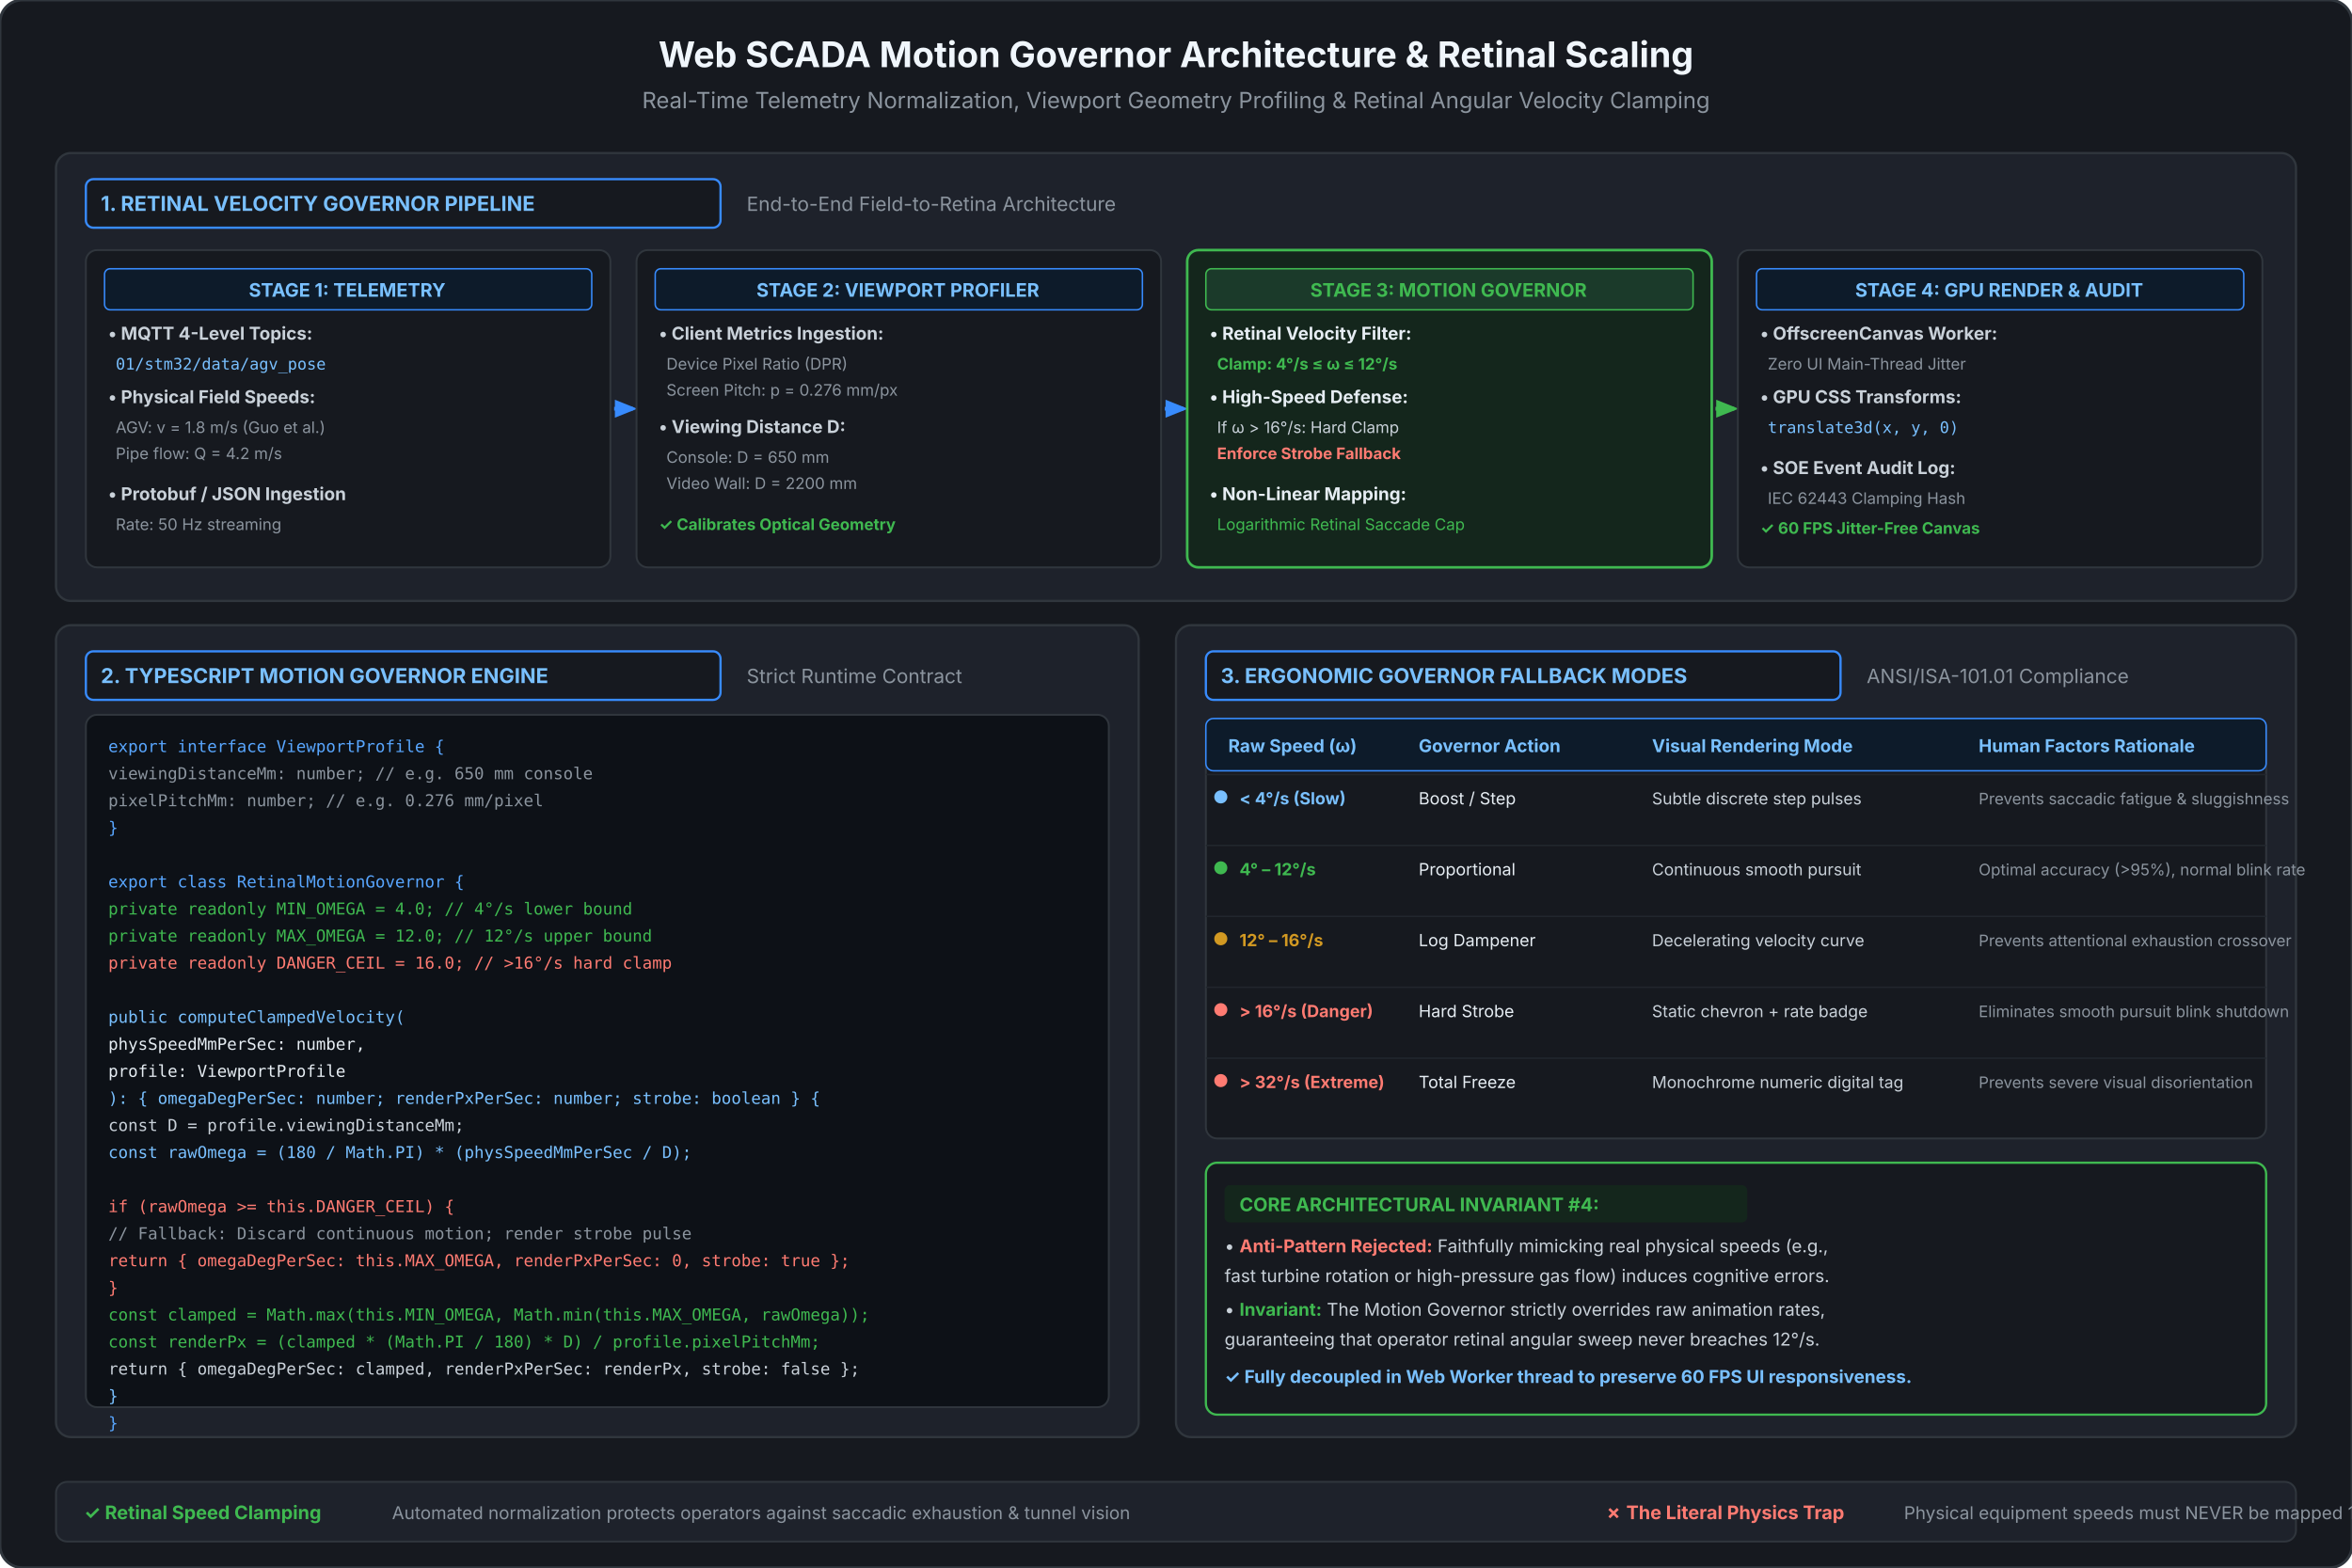
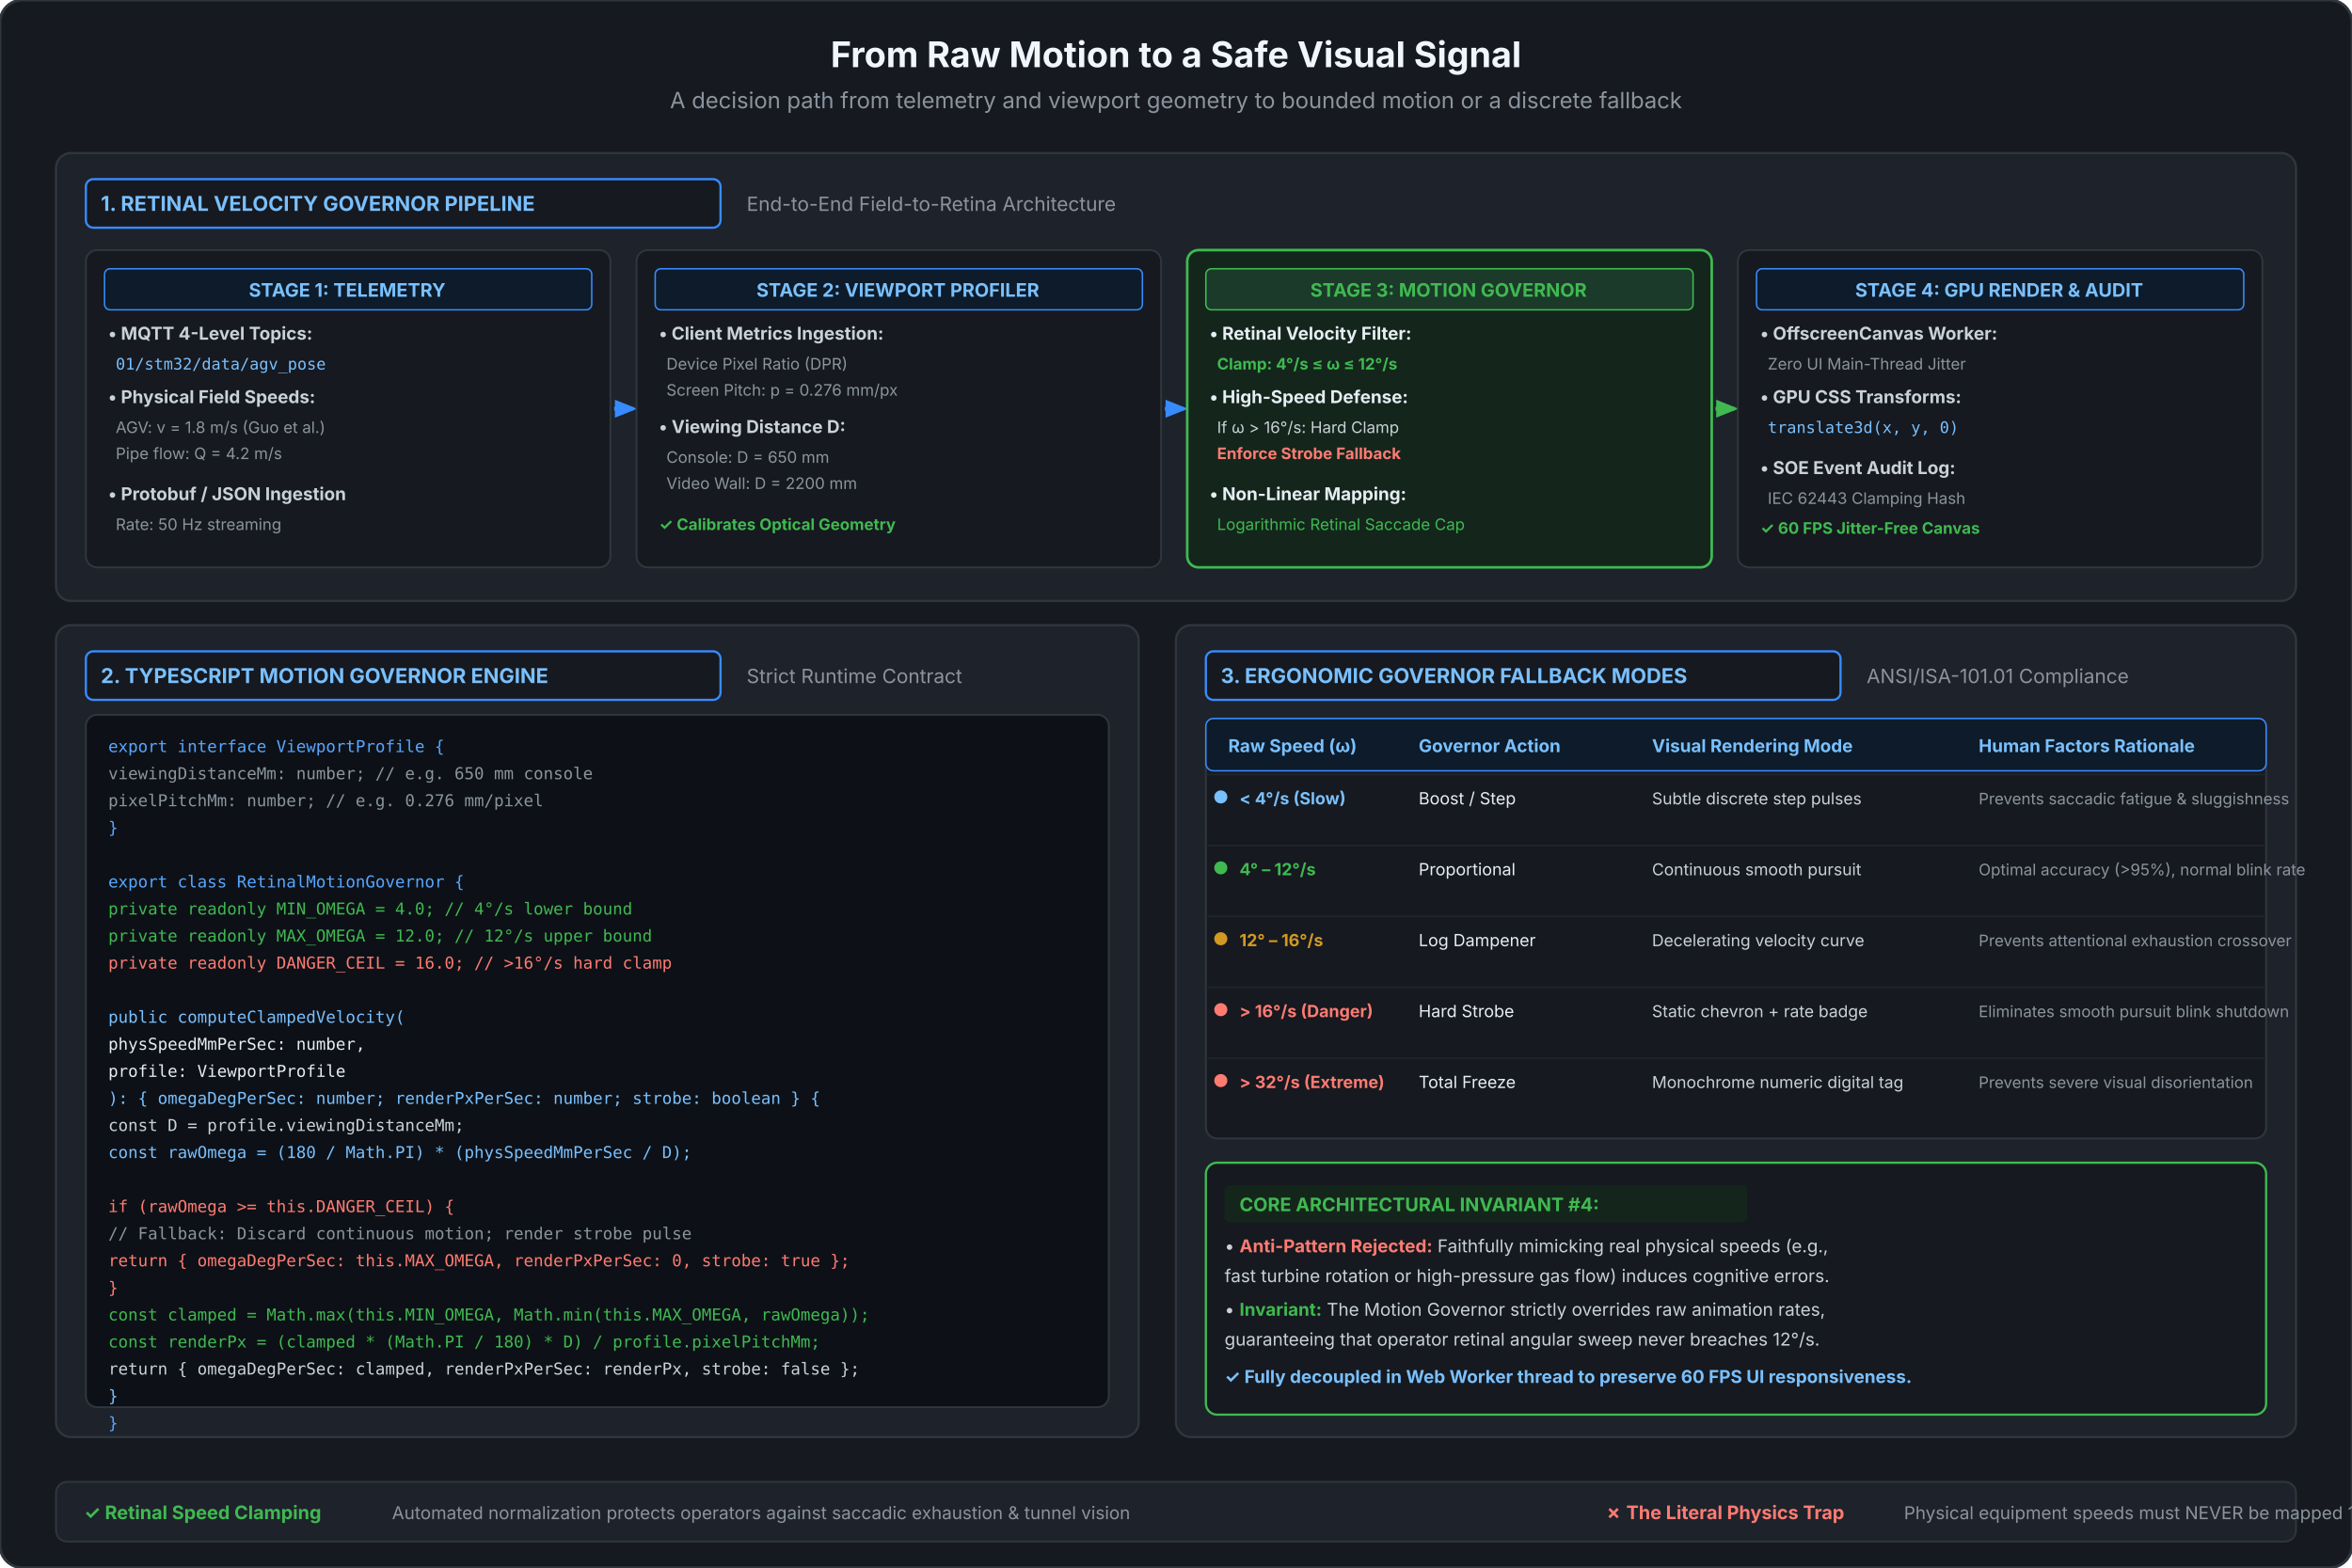
<svg xmlns="http://www.w3.org/2000/svg" viewBox="0 0 1260 840" width="100%" height="100%" style="background:#16191F; font-family: Segoe UI, Inter, Roboto, Helvetica, Arial, sans-serif;">
  <defs>
    <marker id="arr-blue" viewBox="0 0 10 10" refX="8" refY="5" markerWidth="6" markerHeight="6" orient="auto-start-reverse">
      <path d="M 0 1 L 10 5 L 0 9 z" fill="#388bfd" />
    </marker>
    <marker id="arr-green" viewBox="0 0 10 10" refX="8" refY="5" markerWidth="6" markerHeight="6" orient="auto-start-reverse">
      <path d="M 0 1 L 10 5 L 0 9 z" fill="#3fb950" />
    </marker>
    <marker id="arr-red" viewBox="0 0 10 10" refX="8" refY="5" markerWidth="6" markerHeight="6" orient="auto-start-reverse">
      <path d="M 0 1 L 10 5 L 0 9 z" fill="#ff7b72" />
    </marker>
  </defs>
  <rect width="1260" height="840" rx="12" fill="#16191F" stroke="#30363D" stroke-width="1.5" class="bg" />
-   <text x="630" y="36" fill="#F0F6FC" font-size="19" font-weight="700" text-anchor="middle">Web SCADA Motion Governor Architecture &amp; Retinal Scaling</text>
-   <text x="630" y="58" fill="#8B949E" font-size="12" text-anchor="middle">Real-Time Telemetry Normalization, Viewport Geometry Profiling &amp; Retinal Angular Velocity Clamping</text>
+   <text x="630" y="36" fill="#F0F6FC" font-size="19" font-weight="700" text-anchor="middle">From Raw Motion to a Safe Visual Signal</text>
+   <text x="630" y="58" fill="#8B949E" font-size="12" text-anchor="middle">A decision path from telemetry and viewport geometry to bounded motion or a discrete fallback</text>
  <rect x="30" y="82" width="1200" height="240" rx="8" fill="#1E222B" stroke="#30363D" stroke-width="1.2" />
  <rect x="46" y="96" width="340" height="26" rx="4" fill="#16191F" stroke="#388bfd" stroke-width="1.2" />
  <text x="54" y="113" fill="#79c0ff" font-size="11" font-weight="700">1. RETINAL VELOCITY GOVERNOR PIPELINE</text>
  <text x="400" y="113" fill="#8B949E" font-size="10.5">End-to-End Field-to-Retina Architecture</text>
  <rect x="46" y="134" width="281" height="170" rx="6" fill="#16191F" stroke="#30363D" stroke-width="1" />
  <rect x="56" y="144" width="261" height="22" rx="3" fill="#0D1B2A" stroke="#388bfd" stroke-width="0.8" />
  <text x="186" y="159" fill="#79c0ff" font-size="10" font-weight="700" text-anchor="middle">STAGE 1: TELEMETRY</text>
  <text x="58" y="182" fill="#C9D1D9" font-size="9.5" font-weight="700">• MQTT 4-Level Topics:</text>
  <text x="62" y="198" fill="#79c0ff" font-size="8.5" font-family="monospace">01/stm32/data/agv_pose</text>
  <text x="58" y="216" fill="#C9D1D9" font-size="9.5" font-weight="700">• Physical Field Speeds:</text>
  <text x="62" y="232" fill="#8B949E" font-size="8.5">AGV: v = 1.8 m/s (Guo et al.)</text>
  <text x="62" y="246" fill="#8B949E" font-size="8.5">Pipe flow: Q = 4.2 m/s</text>
  <text x="58" y="268" fill="#C9D1D9" font-size="9.5" font-weight="700">• Protobuf / JSON Ingestion</text>
  <text x="62" y="284" fill="#8B949E" font-size="8.5">Rate: 50 Hz streaming</text>
  <line x1="329" y1="219" x2="339" y2="219" stroke="#388bfd" stroke-width="2" marker-end="url(#arr-blue)" />
  <rect x="341" y="134" width="281" height="170" rx="6" fill="#16191F" stroke="#30363D" stroke-width="1" />
  <rect x="351" y="144" width="261" height="22" rx="3" fill="#0D1B2A" stroke="#388bfd" stroke-width="0.8" />
  <text x="481" y="159" fill="#79c0ff" font-size="10" font-weight="700" text-anchor="middle">STAGE 2: VIEWPORT PROFILER</text>
  <text x="353" y="182" fill="#C9D1D9" font-size="9.5" font-weight="700">• Client Metrics Ingestion:</text>
  <text x="357" y="198" fill="#8B949E" font-size="8.5">Device Pixel Ratio (DPR)</text>
  <text x="357" y="212" fill="#8B949E" font-size="8.5">Screen Pitch: p = 0.276 mm/px</text>
  <text x="353" y="232" fill="#C9D1D9" font-size="9.5" font-weight="700">• Viewing Distance D:</text>
  <text x="357" y="248" fill="#8B949E" font-size="8.5">Console: D = 650 mm</text>
  <text x="357" y="262" fill="#8B949E" font-size="8.5">Video Wall: D = 2200 mm</text>
  <text x="353" y="284" fill="#3fb950" font-size="8.5" font-weight="700">✓ Calibrates Optical Geometry</text>
  <line x1="624" y1="219" x2="634" y2="219" stroke="#388bfd" stroke-width="2" marker-end="url(#arr-blue)" />
  <rect x="636" y="134" width="281" height="170" rx="6" fill="#14261C" stroke="#3fb950" stroke-width="1.4" />
  <rect x="646" y="144" width="261" height="22" rx="3" fill="#1B3A2A" stroke="#3fb950" stroke-width="0.8" />
  <text x="776" y="159" fill="#3fb950" font-size="10" font-weight="700" text-anchor="middle">STAGE 3: MOTION GOVERNOR</text>
  <text x="648" y="182" fill="#E6EDF3" font-size="9.5" font-weight="700">• Retinal Velocity Filter:</text>
  <text x="652" y="198" fill="#3fb950" font-size="8.5" font-weight="700">Clamp: 4°/s ≤ ω ≤ 12°/s</text>
  <text x="648" y="216" fill="#E6EDF3" font-size="9.5" font-weight="700">• High-Speed Defense:</text>
  <text x="652" y="232" fill="#C9D1D9" font-size="8.5">If ω &gt; 16°/s: Hard Clamp</text>
  <text x="652" y="246" fill="#ff7b72" font-size="8.5" font-weight="700">Enforce Strobe Fallback</text>
  <text x="648" y="268" fill="#E6EDF3" font-size="9.5" font-weight="700">• Non-Linear Mapping:</text>
  <text x="652" y="284" fill="#3fb950" font-size="8.5">Logarithmic Retinal Saccade Cap</text>
  <line x1="919" y1="219" x2="929" y2="219" stroke="#3fb950" stroke-width="2" marker-end="url(#arr-green)" />
  <rect x="931" y="134" width="281" height="170" rx="6" fill="#16191F" stroke="#30363D" stroke-width="1" />
  <rect x="941" y="144" width="261" height="22" rx="3" fill="#0D1B2A" stroke="#388bfd" stroke-width="0.8" />
  <text x="1071" y="159" fill="#79c0ff" font-size="10" font-weight="700" text-anchor="middle">STAGE 4: GPU RENDER &amp; AUDIT</text>
  <text x="943" y="182" fill="#C9D1D9" font-size="9.5" font-weight="700">• OffscreenCanvas Worker:</text>
  <text x="947" y="198" fill="#8B949E" font-size="8.5">Zero UI Main-Thread Jitter</text>
  <text x="943" y="216" fill="#C9D1D9" font-size="9.5" font-weight="700">• GPU CSS Transforms:</text>
  <text x="947" y="232" fill="#79c0ff" font-size="8.5" font-family="monospace">translate3d(x, y, 0)</text>
  <text x="943" y="254" fill="#C9D1D9" font-size="9.5" font-weight="700">• SOE Event Audit Log:</text>
  <text x="947" y="270" fill="#8B949E" font-size="8.5">IEC 62443 Clamping Hash</text>
  <text x="943" y="286" fill="#3fb950" font-size="8.5" font-weight="700">✓ 60 FPS Jitter-Free Canvas</text>
  <rect x="30" y="335" width="580" height="435" rx="8" fill="#1E222B" stroke="#30363D" stroke-width="1.2" />
  <rect x="46" y="349" width="340" height="26" rx="4" fill="#16191F" stroke="#388bfd" stroke-width="1.2" />
  <text x="54" y="366" fill="#79c0ff" font-size="11" font-weight="700">2. TYPESCRIPT MOTION GOVERNOR ENGINE</text>
  <text x="400" y="366" fill="#8B949E" font-size="10.5">Strict Runtime Contract</text>
  <rect x="46" y="383" width="548" height="371" rx="6" fill="#0D1117" stroke="#30363D" stroke-width="1" />
  <text x="58" y="403.0" fill="#58a6ff" font-size="8.8" font-family="monospace">export interface ViewportProfile {</text>
  <text x="58" y="417.5" fill="#8b949e" font-size="8.8" font-family="monospace">  viewingDistanceMm: number; // e.g. 650 mm console</text>
  <text x="58" y="432.0" fill="#8b949e" font-size="8.8" font-family="monospace">  pixelPitchMm: number;      // e.g. 0.276 mm/pixel</text>
  <text x="58" y="446.5" fill="#58a6ff" font-size="8.8" font-family="monospace">}</text>
  <text x="58" y="461.0" fill="" font-size="8.8" font-family="monospace" />
  <text x="58" y="475.5" fill="#58a6ff" font-size="8.8" font-family="monospace">export class RetinalMotionGovernor {</text>
  <text x="58" y="490.0" fill="#3fb950" font-size="8.8" font-family="monospace">  private readonly MIN_OMEGA = 4.0;  // 4°/s lower bound</text>
  <text x="58" y="504.5" fill="#3fb950" font-size="8.8" font-family="monospace">  private readonly MAX_OMEGA = 12.0; // 12°/s upper bound</text>
  <text x="58" y="519.0" fill="#ff7b72" font-size="8.8" font-family="monospace">  private readonly DANGER_CEIL = 16.0; // &gt;16°/s hard clamp</text>
  <text x="58" y="533.5" fill="" font-size="8.8" font-family="monospace" />
  <text x="58" y="548.0" fill="#79c0ff" font-size="8.8" font-family="monospace">  public computeClampedVelocity(</text>
  <text x="58" y="562.5" fill="#e6edf3" font-size="8.8" font-family="monospace">    physSpeedMmPerSec: number,</text>
  <text x="58" y="577.0" fill="#e6edf3" font-size="8.8" font-family="monospace">    profile: ViewportProfile</text>
  <text x="58" y="591.5" fill="#79c0ff" font-size="8.8" font-family="monospace">  ): { omegaDegPerSec: number; renderPxPerSec: number; strobe: boolean } {</text>
  <text x="58" y="606.0" fill="#c9d1d9" font-size="8.8" font-family="monospace">    const D = profile.viewingDistanceMm;</text>
  <text x="58" y="620.5" fill="#79c0ff" font-size="8.8" font-family="monospace">    const rawOmega = (180 / Math.PI) * (physSpeedMmPerSec / D);</text>
  <text x="58" y="635.0" fill="" font-size="8.8" font-family="monospace" />
  <text x="58" y="649.5" fill="#ff7b72" font-size="8.8" font-family="monospace">    if (rawOmega &gt;= this.DANGER_CEIL) {</text>
  <text x="58" y="664.0" fill="#8b949e" font-size="8.8" font-family="monospace">      // Fallback: Discard continuous motion; render strobe pulse</text>
  <text x="58" y="678.5" fill="#ff7b72" font-size="8.8" font-family="monospace">      return { omegaDegPerSec: this.MAX_OMEGA, renderPxPerSec: 0, strobe: true };</text>
  <text x="58" y="693.0" fill="#ff7b72" font-size="8.8" font-family="monospace">    }</text>
  <text x="58" y="707.5" fill="#3fb950" font-size="8.8" font-family="monospace">    const clamped = Math.max(this.MIN_OMEGA, Math.min(this.MAX_OMEGA, rawOmega));</text>
  <text x="58" y="722.0" fill="#3fb950" font-size="8.8" font-family="monospace">    const renderPx = (clamped * (Math.PI / 180) * D) / profile.pixelPitchMm;</text>
  <text x="58" y="736.5" fill="#c9d1d9" font-size="8.8" font-family="monospace">    return { omegaDegPerSec: clamped, renderPxPerSec: renderPx, strobe: false };</text>
  <text x="58" y="751.0" fill="#79c0ff" font-size="8.8" font-family="monospace">  }</text>
  <text x="58" y="765.5" fill="#58a6ff" font-size="8.8" font-family="monospace">}</text>
  <rect x="630" y="335" width="600" height="435" rx="8" fill="#1E222B" stroke="#30363D" stroke-width="1.2" />
  <rect x="646" y="349" width="340" height="26" rx="4" fill="#16191F" stroke="#388bfd" stroke-width="1.2" />
  <text x="654" y="366" fill="#79c0ff" font-size="11" font-weight="700">3. ERGONOMIC GOVERNOR FALLBACK MODES</text>
  <text x="1000" y="366" fill="#8B949E" font-size="10.5">ANSI/ISA-101.01 Compliance</text>
  <rect x="646" y="385" width="568" height="225" rx="6" fill="#16191F" stroke="#30363D" stroke-width="1" />
  <rect x="646" y="385" width="568" height="28" rx="4" fill="#0D1B2A" stroke="#388bfd" stroke-width="0.8" />
  <text x="658" y="403" fill="#79c0ff" font-size="9.5" font-weight="700">Raw Speed (ω)</text>
  <text x="760" y="403" fill="#79c0ff" font-size="9.5" font-weight="700">Governor Action</text>
  <text x="885" y="403" fill="#79c0ff" font-size="9.5" font-weight="700">Visual Rendering Mode</text>
  <text x="1060" y="403" fill="#79c0ff" font-size="9.5" font-weight="700">Human Factors Rationale</text>
  <line x1="646" y1="415" x2="1214" y2="415" stroke="#21262D" stroke-width="0.8" />
  <circle cx="654" cy="427" r="3.5" fill="#79c0ff" />
  <text x="664" y="431" fill="#79c0ff" font-size="9" font-weight="700">&lt; 4°/s (Slow)</text>
  <text x="760" y="431" fill="#E6EDF3" font-size="9">Boost / Step</text>
  <text x="885" y="431" fill="#C9D1D9" font-size="8.8">Subtle discrete step pulses</text>
  <text x="1060" y="431" fill="#8B949E" font-size="8.5">Prevents saccadic fatigue &amp; sluggishness</text>
  <line x1="646" y1="453" x2="1214" y2="453" stroke="#21262D" stroke-width="0.8" />
  <circle cx="654" cy="465" r="3.5" fill="#3fb950" />
  <text x="664" y="469" fill="#3fb950" font-size="9" font-weight="700">4° – 12°/s</text>
  <text x="760" y="469" fill="#E6EDF3" font-size="9">Proportional</text>
  <text x="885" y="469" fill="#C9D1D9" font-size="8.8">Continuous smooth pursuit</text>
  <text x="1060" y="469" fill="#8B949E" font-size="8.5">Optimal accuracy (&gt;95%), normal blink rate</text>
  <line x1="646" y1="491" x2="1214" y2="491" stroke="#21262D" stroke-width="0.8" />
  <circle cx="654" cy="503" r="3.5" fill="#d29922" />
  <text x="664" y="507" fill="#d29922" font-size="9" font-weight="700">12° – 16°/s</text>
  <text x="760" y="507" fill="#E6EDF3" font-size="9">Log Dampener</text>
  <text x="885" y="507" fill="#C9D1D9" font-size="8.8">Decelerating velocity curve</text>
  <text x="1060" y="507" fill="#8B949E" font-size="8.5">Prevents attentional exhaustion crossover</text>
  <line x1="646" y1="529" x2="1214" y2="529" stroke="#21262D" stroke-width="0.8" />
  <circle cx="654" cy="541" r="3.5" fill="#ff7b72" />
  <text x="664" y="545" fill="#ff7b72" font-size="9" font-weight="700">&gt; 16°/s (Danger)</text>
  <text x="760" y="545" fill="#E6EDF3" font-size="9">Hard Strobe</text>
  <text x="885" y="545" fill="#C9D1D9" font-size="8.8">Static chevron + rate badge</text>
  <text x="1060" y="545" fill="#8B949E" font-size="8.5">Eliminates smooth pursuit blink shutdown</text>
  <line x1="646" y1="567" x2="1214" y2="567" stroke="#21262D" stroke-width="0.8" />
  <circle cx="654" cy="579" r="3.5" fill="#ff7b72" />
  <text x="664" y="583" fill="#ff7b72" font-size="9" font-weight="700">&gt; 32°/s (Extreme)</text>
  <text x="760" y="583" fill="#E6EDF3" font-size="9">Total Freeze</text>
  <text x="885" y="583" fill="#C9D1D9" font-size="8.8">Monochrome numeric digital tag</text>
  <text x="1060" y="583" fill="#8B949E" font-size="8.5">Prevents severe visual disorientation</text>
  <rect x="646" y="623" width="568" height="135" rx="6" fill="#16191F" stroke="#3fb950" stroke-width="1.2" />
  <rect x="656" y="635" width="280" height="20" rx="3" fill="#14261C" />
  <text x="664" y="649" fill="#3fb950" font-size="10" font-weight="700">CORE ARCHITECTURAL INVARIANT #4:</text>
  <text x="656" y="671" fill="#C9D1D9" font-size="9.5">• <tspan fill="#ff7b72" font-weight="700">Anti-Pattern Rejected:</tspan> Faithfully mimicking real physical speeds (e.g.,</text>
  <text x="656" y="687" fill="#C9D1D9" font-size="9.5">  fast turbine rotation or high-pressure gas flow) induces cognitive errors.</text>
  <text x="656" y="705" fill="#C9D1D9" font-size="9.5">• <tspan fill="#3fb950" font-weight="700">Invariant:</tspan> The Motion Governor strictly overrides raw animation rates,</text>
  <text x="656" y="721" fill="#C9D1D9" font-size="9.5">  guaranteeing that operator retinal angular sweep never breaches 12°/s.</text>
  <text x="656" y="741" fill="#79c0ff" font-size="9.5" font-weight="700">✓ Fully decoupled in Web Worker thread to preserve 60 FPS UI responsiveness.</text>
  <rect x="30" y="794" width="1200" height="32" rx="6" fill="#1E222B" stroke="#30363D" stroke-width="1" />
  <text x="45" y="814" fill="#3fb950" font-size="10" font-weight="700">✓ Retinal Speed Clamping</text>
  <text x="210" y="814" fill="#8B949E" font-size="9.5">Automated normalization protects operators against saccadic exhaustion &amp; tunnel vision</text>
  <text x="860" y="814" fill="#ff7b72" font-size="10" font-weight="700">✗ The Literal Physics Trap</text>
  <text x="1020" y="814" fill="#8B949E" font-size="9.5">Physical equipment speeds must NEVER be mapped 1:1 to pixels</text>
</svg>
